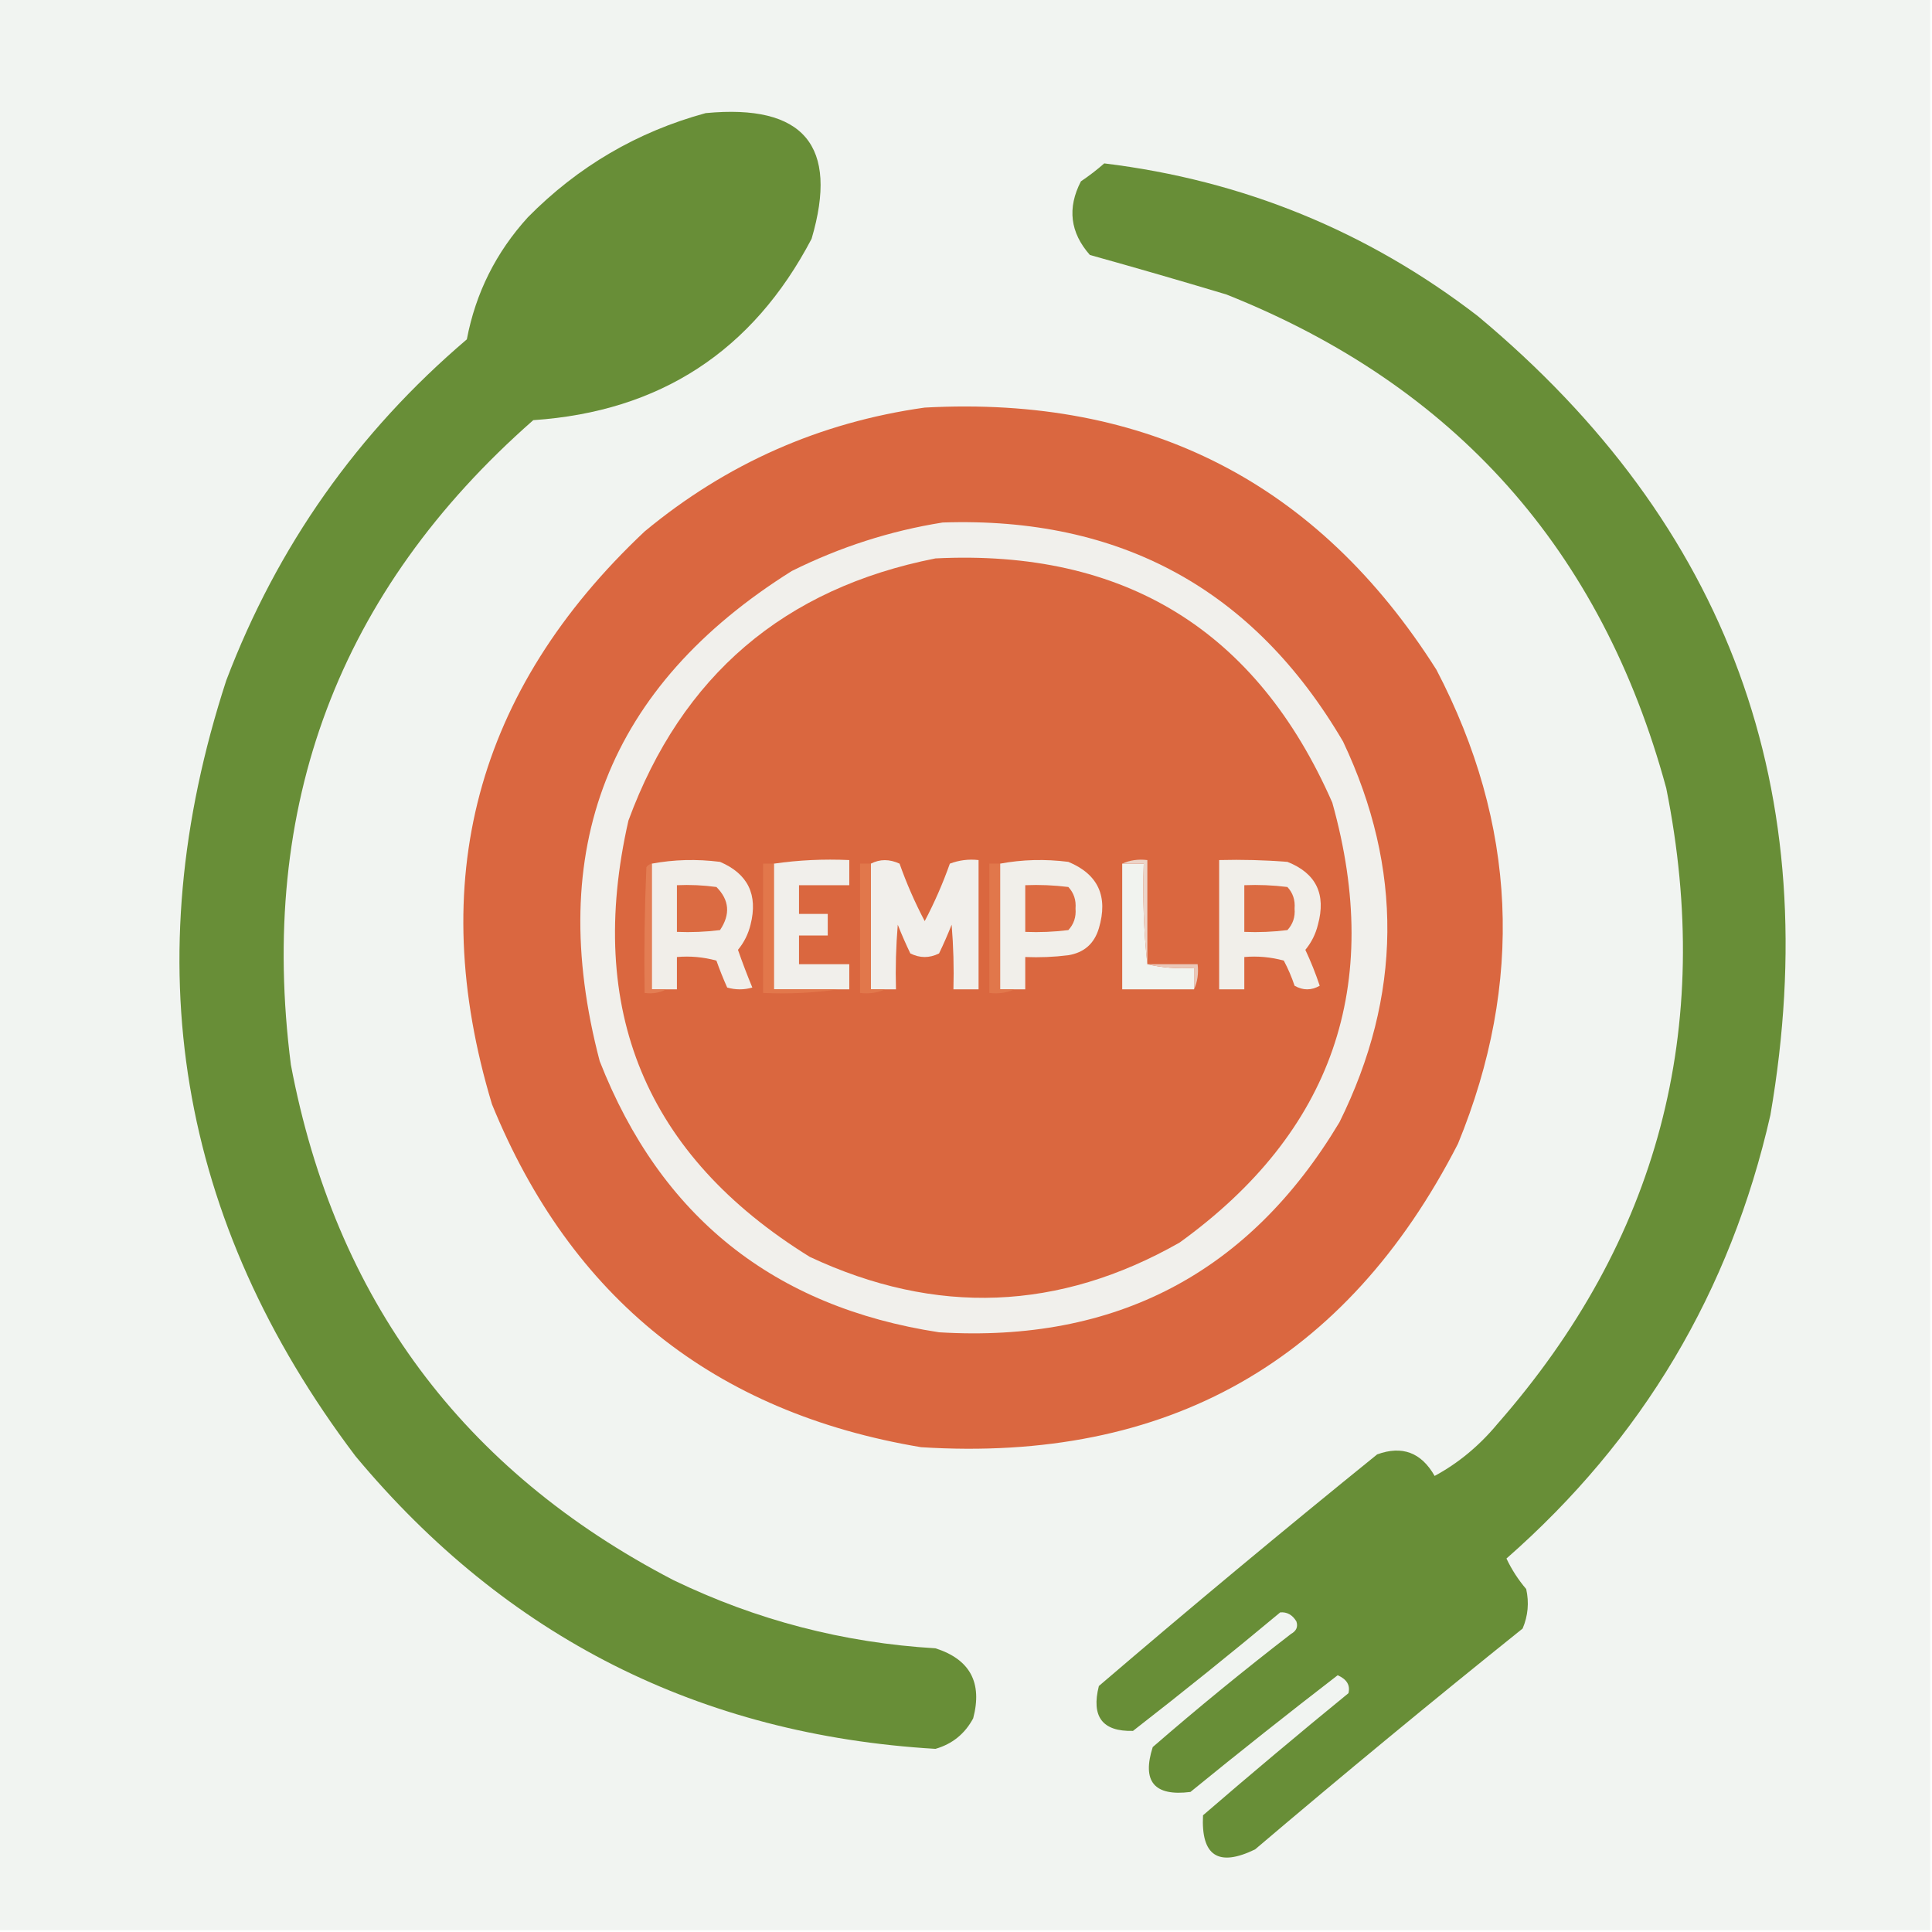
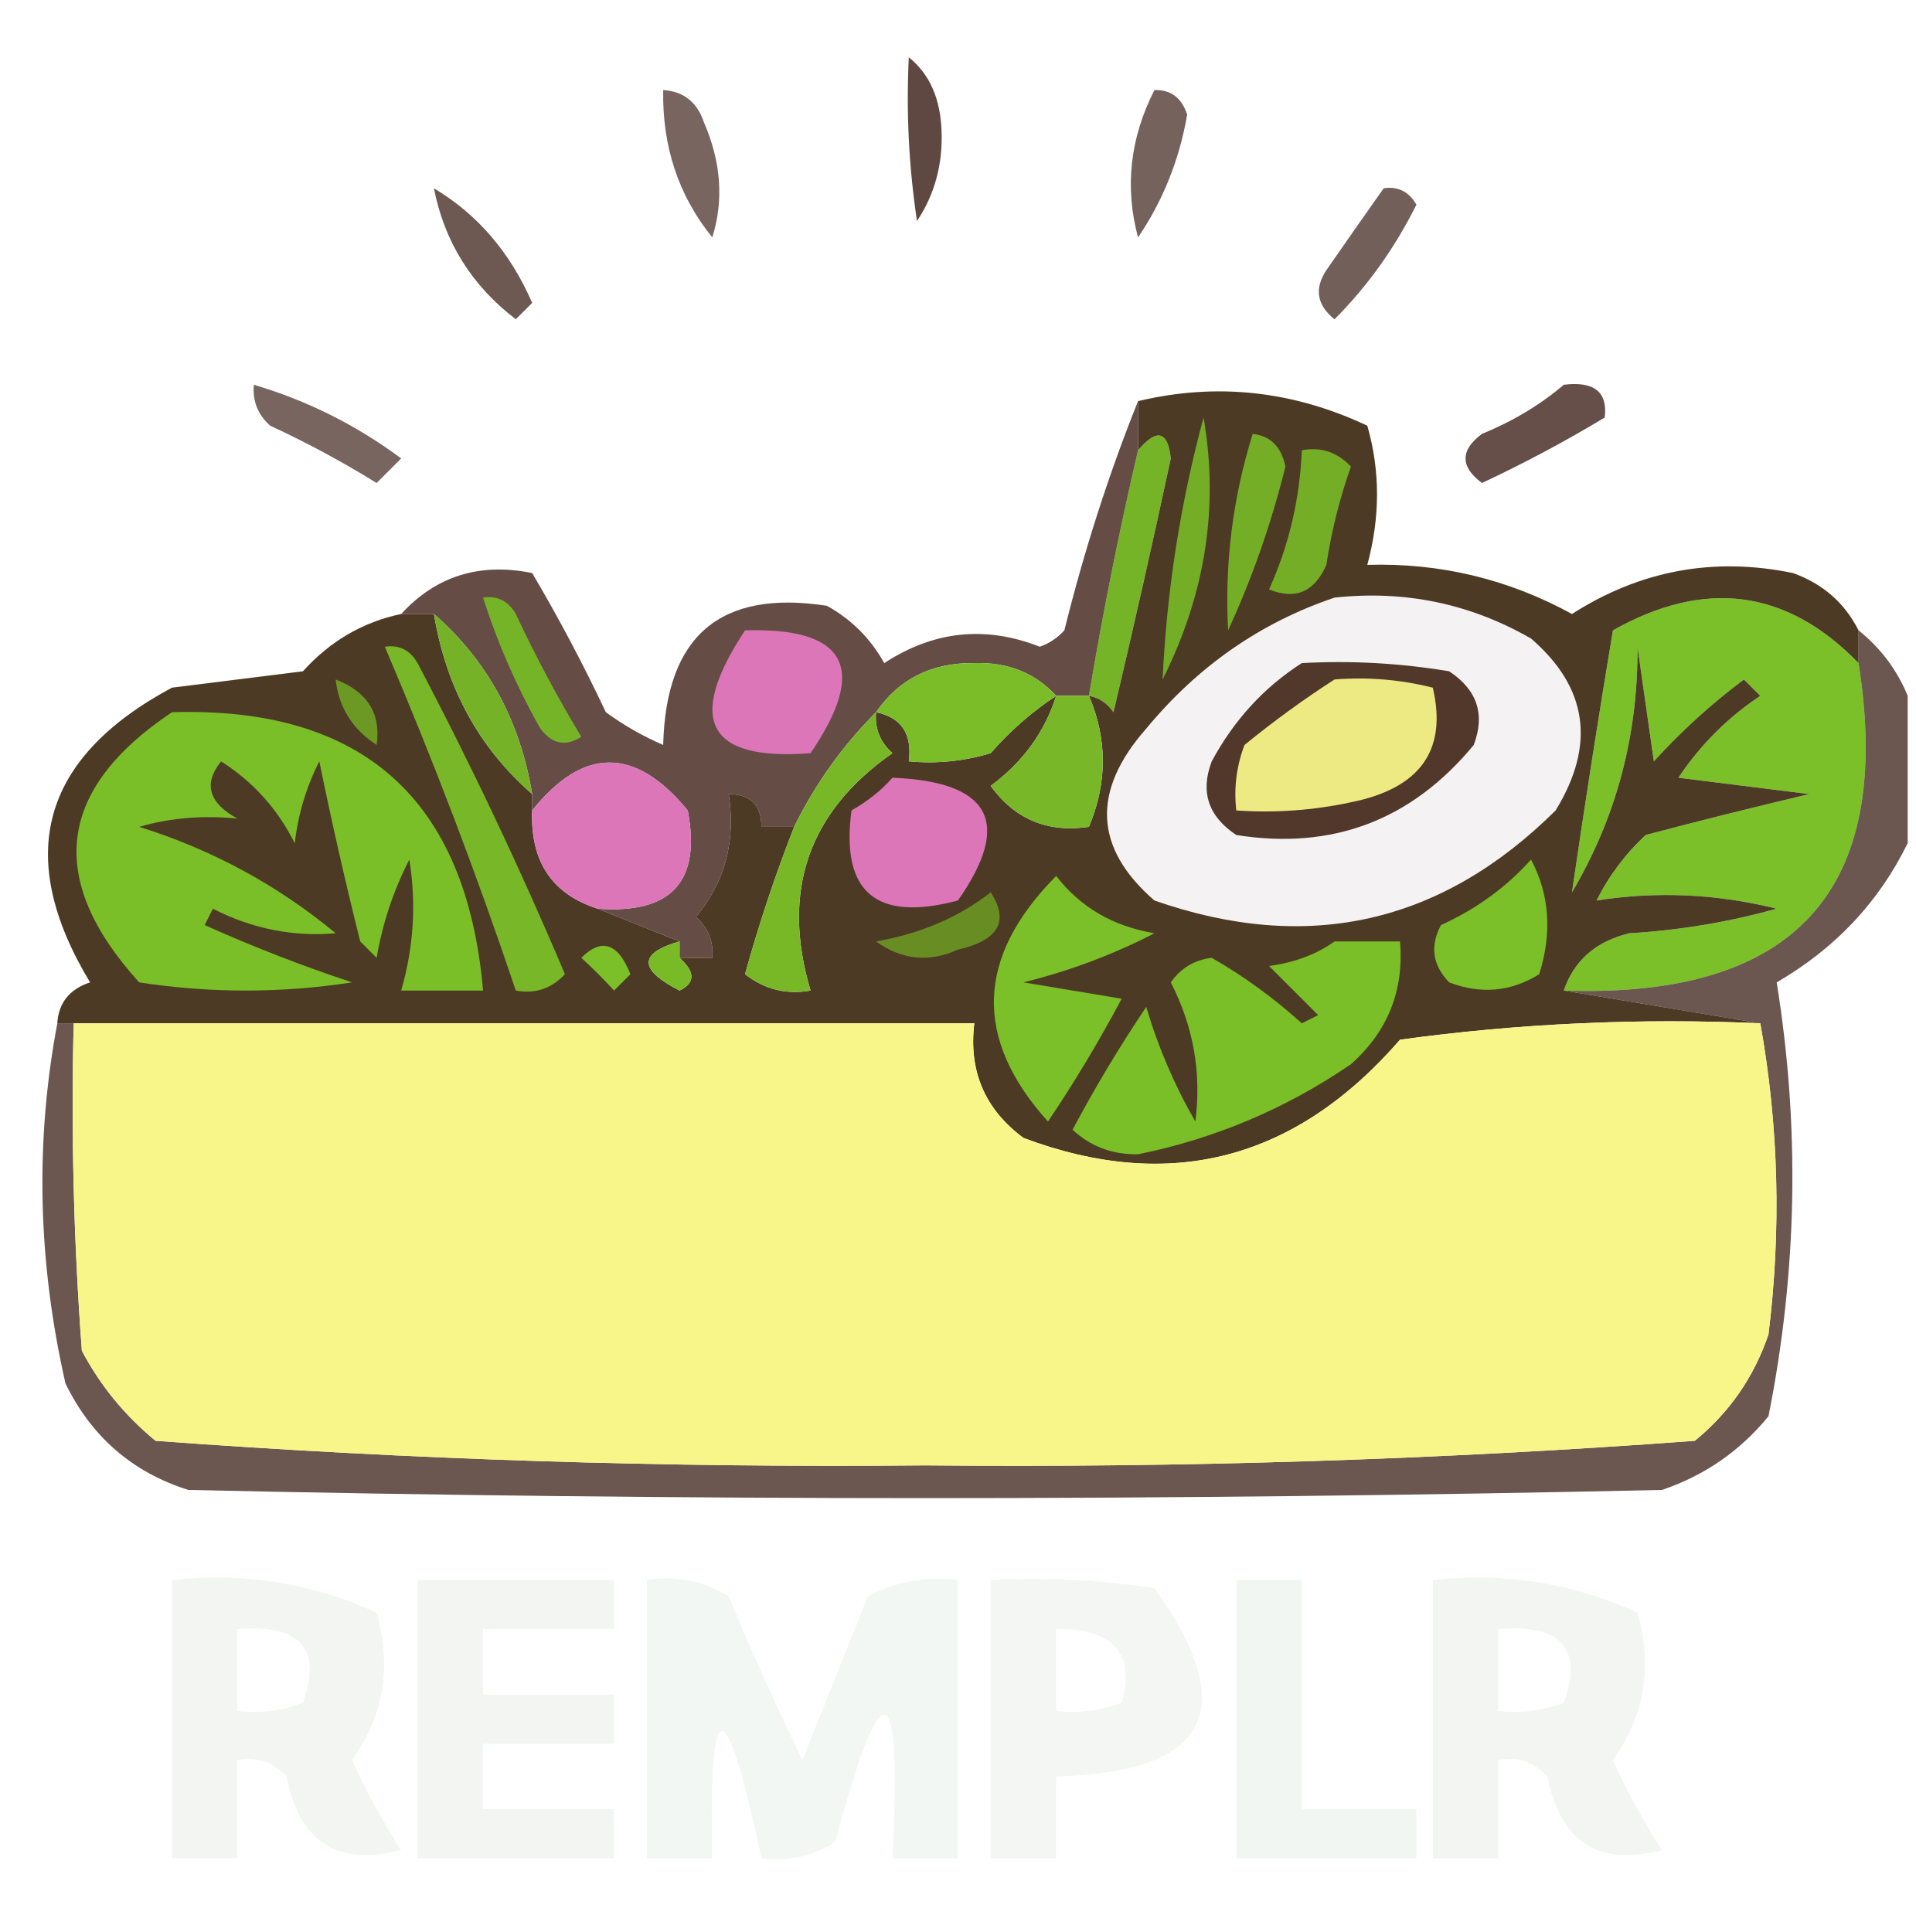
- <svg xmlns="http://www.w3.org/2000/svg" version="1.1" width="538px" height="538px" style="shape-rendering:geometricPrecision; text-rendering:geometricPrecision; image-rendering:optimizeQuality; fill-rule:evenodd; clip-rule:evenodd">
+ <svg xmlns="http://www.w3.org/2000/svg" version="1.1" width="117px" height="118px" style="shape-rendering:geometricPrecision; text-rendering:geometricPrecision; image-rendering:optimizeQuality; fill-rule:evenodd; clip-rule:evenodd">
  <g>
-     <path style="opacity:1" fill="#f1f4f1" d="M -0.5,-0.5 C 178.833,-0.5 358.167,-0.5 537.5,-0.5C 537.5,178.833 537.5,358.167 537.5,537.5C 358.167,537.5 178.833,537.5 -0.5,537.5C -0.5,358.167 -0.5,178.833 -0.5,-0.5 Z" />
+     <path style="opacity:0.811" fill="#3a1e16" d="M 55.5,3.5 C 56.765,4.514 57.431,6.014 57.5,8C 57.577,10.051 57.077,11.884 56,13.5C 55.502,10.183 55.335,6.85 55.5,3.5 Z" />
  </g>
  <g>
-     <path style="opacity:1" fill="#688e37" d="M 196.5,31.5 C 223.819,28.892 233.652,40.559 226,66.5C 209.581,97.792 183.747,114.626 148.5,117C 94.283,164.622 71.783,224.455 81,296.5C 93.318,361.674 128.818,409.508 187.5,440C 210.567,451.147 234.9,457.481 260.5,459C 270.123,462.073 273.623,468.573 271,478.5C 268.685,482.817 265.185,485.65 260.5,487C 194.873,483.103 141.039,455.936 99,405.5C 49.463,339.919 37.463,267.919 63,189.5C 77.197,152.109 99.531,120.442 130,94.5C 132.457,81.586 138.124,70.253 147,60.5C 160.947,46.368 177.447,36.701 196.5,31.5 Z" />
+     <path style="opacity:0.682" fill="#3a1d15" d="M 40.5,5.5 C 41.75,5.577 42.583,6.244 43,7.5C 44.039,9.901 44.206,12.234 43.5,14.5C 41.441,11.962 40.441,8.962 40.5,5.5 Z" />
  </g>
  <g>
-     <path style="opacity:1" fill="#688e37" d="M 307.5,45.5 C 346.121,50.202 380.788,64.368 411.5,88C 481.358,146.218 508.525,220.384 493,310.5C 481.844,359.646 457.344,400.812 419.5,434C 420.953,437.072 422.787,439.905 425,442.5C 425.837,446.295 425.504,449.961 424,453.5C 398.89,473.642 374.057,494.142 349.5,515C 339.265,519.969 334.432,516.803 335,505.5C 348.354,493.979 361.854,482.645 375.5,471.5C 376.047,469.288 375.047,467.621 372.5,466.5C 358.689,477.143 345.023,487.976 331.5,499C 321.43,500.267 317.93,496.101 321,486.5C 333.543,475.622 346.376,465.122 359.5,455C 361.007,454.163 361.507,452.996 361,451.5C 359.887,449.671 358.387,448.837 356.5,449C 343.016,460.24 329.35,471.24 315.5,482C 306.996,482.22 303.83,478.053 306,469.5C 331.517,447.653 357.35,426.153 383.5,405C 390.454,402.47 395.787,404.47 399.5,411C 406.079,407.454 411.912,402.62 417,396.5C 461.756,345.448 477.423,286.448 464,219.5C 445.998,153.173 405.164,107.339 341.5,82C 328.871,78.207 316.204,74.541 303.5,71C 297.992,64.766 297.159,57.933 301,50.5C 303.326,48.934 305.492,47.268 307.5,45.5 Z" />
+     <path style="opacity:0.699" fill="#391e15" d="M 70.5,5.5 C 71.497,5.47 72.164,5.97 72.5,7C 72.026,9.749 71.026,12.249 69.5,14.5C 68.674,11.438 69.007,8.438 70.5,5.5 Z" />
  </g>
  <g>
-     <path style="opacity:1" fill="#da6740" d="M 257.5,113.5 C 319.514,110.118 367.014,134.451 400,186.5C 422.441,229.506 424.441,273.506 406,318.5C 374.882,379.157 325.049,407.323 256.5,403C 198.871,393.365 159.038,361.532 137,307.5C 118.303,245.448 132.47,192.281 179.5,148C 202.269,129.114 228.269,117.614 257.5,113.5 Z" />
+     <path style="opacity:0.736" fill="#3a1e15" d="M 26.5,11.5 C 29.163,13.089 31.163,15.422 32.5,18.5C 32.167,18.833 31.833,19.167 31.5,19.5C 28.807,17.441 27.14,14.774 26.5,11.5 Z" />
  </g>
  <g>
-     <path style="opacity:1" fill="#f1f0ec" d="M 262.5,145.5 C 312.009,143.828 349.175,164.161 374,206.5C 390.774,241.938 390.441,277.272 373,312.5C 347.866,354.488 310.699,373.988 261.5,371C 215.465,363.96 183.965,338.793 167,295.5C 151.518,236.568 169.351,191.068 220.5,159C 233.942,152.315 247.942,147.815 262.5,145.5 Z" />
+     <path style="opacity:0.709" fill="#391e15" d="M 84.5,11.5 C 85.376,11.369 86.043,11.703 86.5,12.5C 85.189,15.135 83.522,17.469 81.5,19.5C 80.417,18.635 80.251,17.635 81,16.5C 82.176,14.804 83.343,13.138 84.5,11.5 Z" />
  </g>
  <g>
-     <path style="opacity:1" fill="#da673f" d="M 260.5,155.5 C 313.117,152.877 349.95,175.543 371,223.5C 385.256,274.405 371.09,315.238 328.5,346C 294.934,365.107 260.601,366.44 225.5,350C 179.838,321.72 163.004,281.22 175,228.5C 189.847,188.152 218.347,163.819 260.5,155.5 Z" />
+     <path style="opacity:0.681" fill="#3a1e15" d="M 15.5,23.5 C 18.757,24.462 21.757,25.962 24.5,28C 24,28.5 23.5,29 23,29.5C 20.913,28.206 18.746,27.04 16.5,26C 15.748,25.329 15.414,24.496 15.5,23.5 Z" />
  </g>
  <g>
-     <path style="opacity:1" fill="#f1eee9" d="M 185.5,275.5 C 184.167,275.5 182.833,275.5 181.5,275.5C 181.5,263.833 181.5,252.167 181.5,240.5C 187.653,239.347 193.986,239.18 200.5,240C 208.285,243.328 211.118,249.161 209,257.5C 208.361,260.112 207.194,262.446 205.5,264.5C 206.74,268.056 208.073,271.556 209.5,275C 207.167,275.667 204.833,275.667 202.5,275C 201.407,272.557 200.407,270.057 199.5,267.5C 195.893,266.511 192.226,266.177 188.5,266.5C 188.5,269.5 188.5,272.5 188.5,275.5C 187.5,275.5 186.5,275.5 185.5,275.5 Z" />
+     <path style="opacity:0.779" fill="#3b1e15" d="M 95.5,23.5 C 97.355,23.272 98.188,23.939 98,25.5C 95.579,26.961 93.079,28.294 90.5,29.5C 89.167,28.5 89.167,27.5 90.5,26.5C 92.396,25.726 94.063,24.726 95.5,23.5 Z" />
  </g>
  <g>
-     <path style="opacity:1" fill="#f1efeb" d="M 233.5,275.5 C 227.5,275.5 221.5,275.5 215.5,275.5C 215.5,263.833 215.5,252.167 215.5,240.5C 222.313,239.509 229.313,239.175 236.5,239.5C 236.5,241.833 236.5,244.167 236.5,246.5C 231.833,246.5 227.167,246.5 222.5,246.5C 222.5,249.167 222.5,251.833 222.5,254.5C 225.167,254.5 227.833,254.5 230.5,254.5C 230.5,256.5 230.5,258.5 230.5,260.5C 227.833,260.5 225.167,260.5 222.5,260.5C 222.5,263.167 222.5,265.833 222.5,268.5C 227.167,268.5 231.833,268.5 236.5,268.5C 236.5,270.833 236.5,273.167 236.5,275.5C 235.5,275.5 234.5,275.5 233.5,275.5 Z" />
+     <path style="opacity:1" fill="#76b427" d="M 66.5,42.5 C 67.341,37.468 68.341,32.468 69.5,27.5C 70.65,26.15 71.317,26.316 71.5,28C 70.386,33.183 69.22,38.349 68,43.5C 67.617,42.944 67.117,42.611 66.5,42.5 Z" />
  </g>
  <g>
-     <path style="opacity:1" fill="#f1efeb" d="M 246.5,275.5 C 245.167,275.5 243.833,275.5 242.5,275.5C 242.5,263.833 242.5,252.167 242.5,240.5C 245.024,239.2 247.691,239.2 250.5,240.5C 252.447,246.009 254.78,251.342 257.5,256.5C 260.22,251.342 262.553,246.009 264.5,240.5C 267.086,239.52 269.753,239.187 272.5,239.5C 272.5,251.5 272.5,263.5 272.5,275.5C 270.167,275.5 267.833,275.5 265.5,275.5C 265.666,269.491 265.499,263.491 265,257.5C 263.931,260.208 262.764,262.875 261.5,265.5C 258.833,266.833 256.167,266.833 253.5,265.5C 252.236,262.875 251.069,260.208 250,257.5C 249.501,263.491 249.334,269.491 249.5,275.5C 248.5,275.5 247.5,275.5 246.5,275.5 Z" />
+     <path style="opacity:1" fill="#7bc028" d="M 113.5,40.5 C 115.684,54.323 109.684,60.99 95.5,60.5C 96.122,58.665 97.456,57.498 99.5,57C 102.553,56.821 105.553,56.321 108.5,55.5C 104.834,54.589 101.168,54.422 97.5,55C 98.257,53.488 99.257,52.154 100.5,51C 103.818,50.121 107.152,49.288 110.5,48.5C 107.833,48.167 105.167,47.833 102.5,47.5C 103.833,45.5 105.5,43.833 107.5,42.5C 107.167,42.167 106.833,41.833 106.5,41.5C 104.517,42.982 102.684,44.649 101,46.5C 100.667,44.167 100.333,41.833 100,39.5C 100.038,44.923 98.704,49.923 96,54.5C 96.764,49.247 97.597,43.914 98.5,38.5C 104.13,35.328 109.13,35.994 113.5,40.5 Z" />
  </g>
  <g>
-     <path style="opacity:1" fill="#f1efea" d="M 282.5,275.5 C 281.167,275.5 279.833,275.5 278.5,275.5C 278.5,263.833 278.5,252.167 278.5,240.5C 284.653,239.347 290.986,239.18 297.5,240C 305.806,243.454 308.639,249.62 306,258.5C 304.73,262.77 301.896,265.27 297.5,266C 293.514,266.499 289.514,266.666 285.5,266.5C 285.5,269.5 285.5,272.5 285.5,275.5C 284.5,275.5 283.5,275.5 282.5,275.5 Z" />
+     <path style="opacity:0.8" fill="#3e2118" d="M 69.5,24.5 C 69.5,25.5 69.5,26.5 69.5,27.5C 68.341,32.468 67.341,37.468 66.5,42.5C 65.833,42.5 65.167,42.5 64.5,42.5C 63.223,41.102 61.557,40.436 59.5,40.5C 56.898,40.467 54.898,41.467 53.5,43.5C 51.453,45.55 49.786,47.883 48.5,50.5C 47.833,50.5 47.167,50.5 46.5,50.5C 46.5,49.167 45.833,48.5 44.5,48.5C 44.945,51.365 44.279,53.865 42.5,56C 43.252,56.671 43.586,57.504 43.5,58.5C 42.833,58.5 42.167,58.5 41.5,58.5C 41.5,58.167 41.5,57.833 41.5,57.5C 39.833,56.833 38.167,56.167 36.5,55.5C 41,55.836 42.833,53.836 42,49.5C 38.792,45.599 35.626,45.599 32.5,49.5C 32.5,49.167 32.5,48.833 32.5,48.5C 31.756,44.003 29.756,40.336 26.5,37.5C 25.833,37.5 25.167,37.5 24.5,37.5C 26.625,35.182 29.291,34.348 32.5,35C 34.127,37.754 35.627,40.587 37,43.5C 38.085,44.293 39.252,44.96 40.5,45.5C 40.666,38.828 44,35.995 50.5,37C 52,37.833 53.167,39 54,40.5C 57.016,38.528 60.182,38.195 63.5,39.5C 64.086,39.291 64.586,38.957 65,38.5C 66.212,33.62 67.712,28.953 69.5,24.5 Z" />
  </g>
  <g>
-     <path style="opacity:1" fill="#f1f3ef" d="M 312.5,240.5 C 314.5,240.5 316.5,240.5 318.5,240.5C 318.173,250.015 318.506,259.348 319.5,268.5C 323.634,269.485 327.968,269.818 332.5,269.5C 332.5,271.5 332.5,273.5 332.5,275.5C 325.833,275.5 319.167,275.5 312.5,275.5C 312.5,263.833 312.5,252.167 312.5,240.5 Z" />
+     <path style="opacity:1" fill="#76b427" d="M 29.5,36.5 C 30.376,36.369 31.043,36.703 31.5,37.5C 32.706,40.079 34.039,42.579 35.5,45C 34.551,45.617 33.718,45.451 33,44.5C 31.546,41.929 30.38,39.262 29.5,36.5 Z" />
  </g>
  <g>
-     <path style="opacity:1" fill="#ecd4c8" d="M 312.5,240.5 C 314.607,239.532 316.941,239.198 319.5,239.5C 319.5,249.167 319.5,258.833 319.5,268.5C 318.506,259.348 318.173,250.015 318.5,240.5C 316.5,240.5 314.5,240.5 312.5,240.5 Z" />
+     <path style="opacity:0.962" fill="#47331d" d="M 113.5,38.5 C 113.5,39.167 113.5,39.833 113.5,40.5C 109.13,35.994 104.13,35.328 98.5,38.5C 97.597,43.914 96.764,49.247 96,54.5C 98.704,49.923 100.038,44.923 100,39.5C 100.333,41.833 100.667,44.167 101,46.5C 102.684,44.649 104.517,42.982 106.5,41.5C 106.833,41.833 107.167,42.167 107.5,42.5C 105.5,43.833 103.833,45.5 102.5,47.5C 105.167,47.833 107.833,48.167 110.5,48.5C 107.152,49.288 103.818,50.121 100.5,51C 99.257,52.154 98.257,53.488 97.5,55C 101.168,54.422 104.834,54.589 108.5,55.5C 105.553,56.321 102.553,56.821 99.5,57C 97.456,57.498 96.122,58.665 95.5,60.5C 99.5,61.167 103.5,61.833 107.5,62.5C 100.137,62.169 92.803,62.503 85.5,63.5C 79.113,70.858 71.446,72.858 62.5,69.5C 60.146,67.754 59.146,65.421 59.5,62.5C 41.167,62.5 22.833,62.5 4.5,62.5C 4.167,62.5 3.833,62.5 3.5,62.5C 3.577,61.25 4.244,60.417 5.5,60C 0.847,52.289 2.513,46.289 10.5,42C 13.167,41.667 15.833,41.333 18.5,41C 20.159,39.158 22.159,37.992 24.5,37.5C 25.167,37.5 25.833,37.5 26.5,37.5C 27.244,41.997 29.244,45.664 32.5,48.5C 32.5,48.833 32.5,49.167 32.5,49.5C 32.375,52.608 33.708,54.608 36.5,55.5C 38.167,56.167 39.833,56.833 41.5,57.5C 38.988,58.216 38.988,59.216 41.5,60.5C 42.463,60.03 42.463,59.364 41.5,58.5C 42.167,58.5 42.833,58.5 43.5,58.5C 44.795,56.021 45.795,53.354 46.5,50.5C 47.167,50.5 47.833,50.5 48.5,50.5C 47.351,53.422 46.351,56.422 45.5,59.5C 46.689,60.429 48.022,60.762 49.5,60.5C 47.691,54.427 49.357,49.594 54.5,46C 53.748,45.329 53.414,44.496 53.5,43.5C 55.048,43.821 55.715,44.821 55.5,46.5C 57.199,46.66 58.866,46.493 60.5,46C 61.705,44.624 63.038,43.458 64.5,42.5C 63.797,44.716 62.464,46.549 60.5,48C 61.978,50.039 63.978,50.872 66.5,50.5C 67.63,47.803 67.63,45.137 66.5,42.5C 67.117,42.611 67.617,42.944 68,43.5C 69.22,38.349 70.386,33.183 71.5,28C 71.317,26.316 70.65,26.15 69.5,27.5C 69.5,26.5 69.5,25.5 69.5,24.5C 74.278,23.357 78.945,23.857 83.5,26C 84.291,28.75 84.291,31.583 83.5,34.5C 87.933,34.366 92.099,35.366 96,37.5C 100.162,34.834 104.662,34.001 109.5,35C 111.324,35.66 112.657,36.827 113.5,38.5 Z M 44.5,48.5 C 45.833,48.5 46.5,49.167 46.5,50.5C 45.795,53.354 44.795,56.021 43.5,58.5C 43.586,57.504 43.252,56.671 42.5,56C 44.279,53.865 44.945,51.365 44.5,48.5 Z" />
  </g>
  <g>
-     <path style="opacity:1" fill="#f1efea" d="M 339.5,239.5 C 345.842,239.334 352.175,239.5 358.5,240C 366.499,243.167 369.333,249.001 367,257.5C 366.361,260.112 365.194,262.446 363.5,264.5C 365.029,267.754 366.362,271.087 367.5,274.5C 365.167,275.833 362.833,275.833 360.5,274.5C 359.695,272.085 358.695,269.751 357.5,267.5C 353.893,266.511 350.226,266.177 346.5,266.5C 346.5,269.5 346.5,272.5 346.5,275.5C 344.167,275.5 341.833,275.5 339.5,275.5C 339.5,263.5 339.5,251.5 339.5,239.5 Z" />
+     <path style="opacity:1" fill="#7bc028" d="M 93.5,52.5 C 94.629,54.628 94.796,56.962 94,59.5C 92.274,60.576 90.441,60.743 88.5,60C 87.483,58.95 87.316,57.784 88,56.5C 90.167,55.512 92,54.179 93.5,52.5 Z" />
  </g>
  <g>
-     <path style="opacity:1" fill="#e37d53" d="M 181.5,240.5 C 181.5,252.167 181.5,263.833 181.5,275.5C 182.833,275.5 184.167,275.5 185.5,275.5C 183.735,276.461 181.735,276.795 179.5,276.5C 179.333,264.829 179.5,253.162 180,241.5C 180.383,240.944 180.883,240.611 181.5,240.5 Z" />
+     <path style="opacity:1" fill="#dd75b9" d="M 54.5,47.5 C 60.501,47.741 61.834,50.241 58.5,55C 53.502,56.33 51.336,54.496 52,49.5C 52.995,48.934 53.828,48.267 54.5,47.5 Z" />
  </g>
  <g>
-     <path style="opacity:1" fill="#e2774b" d="M 215.5,240.5 C 215.5,252.167 215.5,263.833 215.5,275.5C 221.5,275.5 227.5,275.5 233.5,275.5C 226.687,276.491 219.687,276.825 212.5,276.5C 212.5,264.5 212.5,252.5 212.5,240.5C 213.5,240.5 214.5,240.5 215.5,240.5 Z" />
+     <path style="opacity:1" fill="#dd75b9" d="M 36.5,55.5 C 33.708,54.608 32.375,52.608 32.5,49.5C 35.626,45.599 38.792,45.599 42,49.5C 42.833,53.836 41,55.836 36.5,55.5 Z" />
  </g>
  <g>
-     <path style="opacity:1" fill="#e1774b" d="M 242.5,240.5 C 242.5,252.167 242.5,263.833 242.5,275.5C 243.833,275.5 245.167,275.5 246.5,275.5C 244.393,276.468 242.059,276.802 239.5,276.5C 239.5,264.5 239.5,252.5 239.5,240.5C 240.5,240.5 241.5,240.5 242.5,240.5 Z" />
+     <path style="opacity:1" fill="#78b727" d="M 23.5,39.5 C 24.376,39.369 25.043,39.703 25.5,40.5C 28.773,46.712 31.773,53.046 34.5,59.5C 33.675,60.386 32.675,60.719 31.5,60.5C 29.111,53.39 26.444,46.39 23.5,39.5 Z" />
  </g>
  <g>
-     <path style="opacity:1" fill="#e1774b" d="M 278.5,240.5 C 278.5,252.167 278.5,263.833 278.5,275.5C 279.833,275.5 281.167,275.5 282.5,275.5C 280.393,276.468 278.059,276.802 275.5,276.5C 275.5,264.5 275.5,252.5 275.5,240.5C 276.5,240.5 277.5,240.5 278.5,240.5 Z" />
+     <path style="opacity:1" fill="#78b727" d="M 64.5,42.5 C 65.167,42.5 65.833,42.5 66.5,42.5C 67.63,45.137 67.63,47.803 66.5,50.5C 63.978,50.872 61.978,50.039 60.5,48C 62.464,46.549 63.797,44.716 64.5,42.5 Z" />
  </g>
  <g>
-     <path style="opacity:1" fill="#db6b42" d="M 188.5,246.5 C 192.182,246.335 195.848,246.501 199.5,247C 203.107,250.616 203.441,254.616 200.5,259C 196.514,259.499 192.514,259.666 188.5,259.5C 188.5,255.167 188.5,250.833 188.5,246.5 Z" />
+     <path style="opacity:1" fill="#6c9924" d="M 20.5,41.5 C 22.446,42.254 23.279,43.588 23,45.5C 21.519,44.529 20.685,43.196 20.5,41.5 Z" />
  </g>
  <g>
-     <path style="opacity:1" fill="#dc6b42" d="M 285.5,246.5 C 289.514,246.334 293.514,246.501 297.5,247C 299.028,248.648 299.695,250.648 299.5,253C 299.695,255.352 299.028,257.352 297.5,259C 293.514,259.499 289.514,259.666 285.5,259.5C 285.5,255.167 285.5,250.833 285.5,246.5 Z" />
+     <path style="opacity:1" fill="#7bbf28" d="M 10.5,43.5 C 22.148,43.145 28.481,48.811 29.5,60.5C 27.833,60.5 26.167,60.5 24.5,60.5C 25.263,57.859 25.43,55.192 25,52.5C 24.027,54.392 23.36,56.392 23,58.5C 22.667,58.167 22.333,57.833 22,57.5C 21.086,53.858 20.253,50.191 19.5,46.5C 18.702,48.078 18.202,49.744 18,51.5C 16.959,49.415 15.459,47.748 13.5,46.5C 12.406,47.868 12.74,49.035 14.5,50C 12.413,49.782 10.413,49.949 8.5,50.5C 12.942,51.887 16.942,54.054 20.5,57C 17.89,57.224 15.389,56.724 13,55.5C 12.833,55.833 12.667,56.167 12.5,56.5C 15.432,57.818 18.432,58.984 21.5,60C 17.167,60.667 12.833,60.667 8.5,60C 2.799,53.711 3.465,48.211 10.5,43.5 Z" />
  </g>
  <g>
-     <path style="opacity:1" fill="#db6b42" d="M 346.5,246.5 C 350.514,246.334 354.514,246.501 358.5,247C 360.028,248.648 360.695,250.648 360.5,253C 360.695,255.352 360.028,257.352 358.5,259C 354.514,259.499 350.514,259.666 346.5,259.5C 346.5,255.167 346.5,250.833 346.5,246.5 Z" />
+     <path style="opacity:1" fill="#7abd28" d="M 64.5,42.5 C 63.038,43.458 61.705,44.624 60.5,46C 58.866,46.493 57.199,46.66 55.5,46.5C 55.715,44.821 55.048,43.821 53.5,43.5C 54.898,41.467 56.898,40.467 59.5,40.5C 61.557,40.436 63.223,41.102 64.5,42.5 Z" />
  </g>
  <g>
-     <path style="opacity:1" fill="#eac8b9" d="M 319.5,268.5 C 324.167,268.5 328.833,268.5 333.5,268.5C 333.802,271.059 333.468,273.393 332.5,275.5C 332.5,273.5 332.5,271.5 332.5,269.5C 327.968,269.818 323.634,269.485 319.5,268.5 Z" />
+     <path style="opacity:1" fill="#dd75b9" d="M 45.5,38.5 C 51.704,38.314 53.037,40.814 49.5,46C 43.202,46.495 41.868,43.995 45.5,38.5 Z" />
+   </g>
+   <g>
+     <path style="opacity:1" fill="#75b227" d="M 26.5,37.5 C 29.756,40.336 31.756,44.003 32.5,48.5C 29.244,45.664 27.244,41.997 26.5,37.5 Z" />
+   </g>
+   <g>
+     <path style="opacity:1" fill="#f4f2f2" d="M 81.5,36.5 C 85.792,36.035 89.792,36.868 93.5,39C 96.961,41.987 97.461,45.487 95,49.5C 88.013,56.433 79.847,58.267 70.5,55C 66.813,51.804 66.647,48.304 70,44.5C 73.15,40.689 76.983,38.023 81.5,36.5 Z" />
+   </g>
+   <g>
+     <path style="opacity:1" fill="#51382b" d="M 79.5,40.5 C 82.518,40.335 85.518,40.502 88.5,41C 90.211,42.133 90.711,43.633 90,45.5C 86.205,50.098 81.372,51.931 75.5,51C 73.789,49.867 73.289,48.367 74,46.5C 75.36,43.977 77.193,41.977 79.5,40.5 Z" />
+   </g>
+   <g>
+     <path style="opacity:1" fill="#eeea83" d="M 81.5,41.5 C 83.527,41.338 85.527,41.505 87.5,42C 88.396,45.818 86.729,48.151 82.5,49C 80.19,49.497 77.857,49.663 75.5,49.5C 75.343,48.127 75.51,46.793 76,45.5C 77.812,44.023 79.645,42.69 81.5,41.5 Z" />
+   </g>
+   <g>
+     <path style="opacity:1" fill="#74ad26" d="M 73.5,25.5 C 74.448,30.959 73.615,36.292 71,41.5C 71.249,36.086 72.082,30.753 73.5,25.5 Z" />
+   </g>
+   <g>
+     <path style="opacity:1" fill="#74ad26" d="M 79.5,27.5 C 80.675,27.281 81.675,27.614 82.5,28.5C 81.811,30.444 81.311,32.444 81,34.5C 80.275,36.158 79.108,36.658 77.5,36C 78.713,33.313 79.38,30.48 79.5,27.5 Z" />
+   </g>
+   <g>
+     <path style="opacity:1" fill="#74ae26" d="M 76.5,26.5 C 77.586,26.62 78.253,27.287 78.5,28.5C 77.632,31.99 76.466,35.323 75,38.5C 74.779,34.43 75.279,30.43 76.5,26.5 Z" />
+   </g>
+   <g>
+     <path style="opacity:1" fill="#78b827" d="M 53.5,43.5 C 53.414,44.496 53.748,45.329 54.5,46C 49.357,49.594 47.691,54.427 49.5,60.5C 48.022,60.762 46.689,60.429 45.5,59.5C 46.351,56.422 47.351,53.422 48.5,50.5C 49.786,47.883 51.453,45.55 53.5,43.5 Z" />
+   </g>
+   <g>
+     <path style="opacity:1" fill="#7bc028" d="M 35.5,58.5 C 36.743,57.263 37.743,57.596 38.5,59.5C 38.167,59.833 37.833,60.167 37.5,60.5C 36.818,59.757 36.151,59.091 35.5,58.5 Z" />
+   </g>
+   <g>
+     <path style="opacity:1" fill="#688e23" d="M 60.5,54.5 C 61.65,56.267 60.983,57.433 58.5,58C 56.741,58.797 55.075,58.631 53.5,57.5C 56.217,57.026 58.55,56.026 60.5,54.5 Z" />
+   </g>
+   <g>
+     <path style="opacity:1" fill="#7abe28" d="M 81.5,57.5 C 82.833,57.5 84.167,57.5 85.5,57.5C 85.747,60.505 84.747,63.005 82.5,65C 78.545,67.708 74.212,69.541 69.5,70.5C 67.933,70.523 66.6,70.023 65.5,69C 66.874,66.417 68.374,63.917 70,61.5C 70.725,63.949 71.725,66.283 73,68.5C 73.383,65.527 72.883,62.694 71.5,60C 72.108,59.13 72.941,58.63 74,58.5C 75.963,59.625 77.796,60.959 79.5,62.5C 79.833,62.333 80.167,62.167 80.5,62C 79.5,61 78.5,60 77.5,59C 79.058,58.79 80.391,58.29 81.5,57.5 Z" />
+   </g>
+   <g>
+     <path style="opacity:1" fill="#79bb27" d="M 41.5,57.5 C 41.5,57.833 41.5,58.167 41.5,58.5C 42.463,59.364 42.463,60.03 41.5,60.5C 38.988,59.216 38.988,58.216 41.5,57.5 Z" />
+   </g>
+   <g>
+     <path style="opacity:1" fill="#7bc028" d="M 64.5,53.5 C 65.975,55.41 67.975,56.576 70.5,57C 67.994,58.298 65.327,59.298 62.5,60C 64.5,60.333 66.5,60.667 68.5,61C 67.126,63.583 65.626,66.083 64,68.5C 59.434,63.44 59.601,58.44 64.5,53.5 Z" />
+   </g>
+   <g>
+     <path style="opacity:0.751" fill="#3b1f16" d="M 113.5,38.5 C 114.857,39.59 115.857,40.924 116.5,42.5C 116.5,45.5 116.5,48.5 116.5,51.5C 114.744,55.093 112.077,57.926 108.5,60C 109.928,68.832 109.762,77.666 108,86.5C 106.269,88.617 104.102,90.117 101.5,91C 71.5,91.667 41.5,91.667 11.5,91C 8.087,89.923 5.587,87.756 4,84.5C 2.304,77.055 2.137,69.722 3.5,62.5C 3.833,62.5 4.167,62.5 4.5,62.5C 4.334,69.175 4.5,75.842 5,82.5C 6.122,84.624 7.622,86.457 9.5,88C 25.078,89.152 40.744,89.652 56.5,89.5C 72.256,89.652 87.922,89.152 103.5,88C 105.617,86.269 107.117,84.102 108,81.5C 108.79,75.085 108.624,68.752 107.5,62.5C 103.5,61.833 99.5,61.167 95.5,60.5C 109.684,60.99 115.684,54.323 113.5,40.5C 113.5,39.833 113.5,39.167 113.5,38.5 Z" />
+   </g>
+   <g>
+     <path style="opacity:1" fill="#f9f689" d="M 4.5,62.5 C 22.833,62.5 41.167,62.5 59.5,62.5C 59.146,65.421 60.146,67.754 62.5,69.5C 71.446,72.858 79.113,70.858 85.5,63.5C 92.803,62.503 100.137,62.169 107.5,62.5C 108.624,68.752 108.79,75.085 108,81.5C 107.117,84.102 105.617,86.269 103.5,88C 87.922,89.152 72.256,89.652 56.5,89.5C 40.744,89.652 25.078,89.152 9.5,88C 7.622,86.457 6.122,84.624 5,82.5C 4.5,75.842 4.334,69.175 4.5,62.5 Z" />
+   </g>
+   <g>
+     <path style="opacity:0.875" fill="#f1f4f1" d="M 10.5,96.5 C 14.911,96.021 19.078,96.688 23,98.5C 23.936,101.792 23.436,104.792 21.5,107.5C 22.373,109.413 23.373,111.247 24.5,113C 20.616,114.006 18.282,112.506 17.5,108.5C 16.675,107.614 15.675,107.281 14.5,107.5C 14.5,109.5 14.5,111.5 14.5,113.5C 13.167,113.5 11.833,113.5 10.5,113.5C 10.5,107.833 10.5,102.167 10.5,96.5 Z M 14.5,99.5 C 18.343,99.191 19.676,100.691 18.5,104C 17.207,104.49 15.873,104.657 14.5,104.5C 14.5,102.833 14.5,101.167 14.5,99.5 Z" />
+   </g>
+   <g>
+     <path style="opacity:0.888" fill="#f1f4f2" d="M 25.5,96.5 C 29.5,96.5 33.5,96.5 37.5,96.5C 37.5,97.5 37.5,98.5 37.5,99.5C 34.833,99.5 32.167,99.5 29.5,99.5C 29.5,100.833 29.5,102.167 29.5,103.5C 32.167,103.5 34.833,103.5 37.5,103.5C 37.5,104.5 37.5,105.5 37.5,106.5C 34.833,106.5 32.167,106.5 29.5,106.5C 29.5,107.833 29.5,109.167 29.5,110.5C 32.167,110.5 34.833,110.5 37.5,110.5C 37.5,111.5 37.5,112.5 37.5,113.5C 33.5,113.5 29.5,113.5 25.5,113.5C 25.5,107.833 25.5,102.167 25.5,96.5 Z" />
+   </g>
+   <g>
+     <path style="opacity:0.833" fill="#f1f5f2" d="M 39.5,96.5 C 41.288,96.215 42.955,96.548 44.5,97.5C 45.903,100.875 47.403,104.209 49,107.5C 50.333,104.167 51.667,100.833 53,97.5C 54.7,96.594 56.533,96.261 58.5,96.5C 58.5,102.167 58.5,107.833 58.5,113.5C 57.167,113.5 55.833,113.5 54.5,113.5C 55.065,102.15 53.898,101.816 51,112.5C 49.644,113.38 48.144,113.714 46.5,113.5C 44.283,103.116 43.283,103.116 43.5,113.5C 42.167,113.5 40.833,113.5 39.5,113.5C 39.5,107.833 39.5,102.167 39.5,96.5 Z" />
+   </g>
+   <g>
+     <path style="opacity:0.801" fill="#f1f4f1" d="M 60.5,96.5 C 63.85,96.335 67.183,96.502 70.5,97C 75.823,104.426 73.823,108.259 64.5,108.5C 64.5,110.167 64.5,111.833 64.5,113.5C 63.167,113.5 61.833,113.5 60.5,113.5C 60.5,107.833 60.5,102.167 60.5,96.5 Z M 64.5,99.5 C 67.998,99.478 69.331,100.978 68.5,104C 67.207,104.49 65.873,104.657 64.5,104.5C 64.5,102.833 64.5,101.167 64.5,99.5 Z" />
+   </g>
+   <g>
+     <path style="opacity:0.889" fill="#f0f5f2" d="M 75.5,96.5 C 76.833,96.5 78.167,96.5 79.5,96.5C 79.5,101.167 79.5,105.833 79.5,110.5C 81.833,110.5 84.167,110.5 86.5,110.5C 86.5,111.5 86.5,112.5 86.5,113.5C 82.833,113.5 79.167,113.5 75.5,113.5C 75.5,107.833 75.5,102.167 75.5,96.5 Z" />
+   </g>
+   <g>
+     <path style="opacity:0.875" fill="#f1f4f1" d="M 87.5,96.5 C 91.911,96.021 96.078,96.688 100,98.5C 100.936,101.792 100.436,104.792 98.5,107.5C 99.373,109.413 100.373,111.247 101.5,113C 97.616,114.006 95.282,112.506 94.5,108.5C 93.675,107.614 92.675,107.281 91.5,107.5C 91.5,109.5 91.5,111.5 91.5,113.5C 90.167,113.5 88.833,113.5 87.5,113.5C 87.5,107.833 87.5,102.167 87.5,96.5 Z M 91.5,99.5 C 95.343,99.191 96.676,100.691 95.5,104C 94.207,104.49 92.873,104.657 91.5,104.5C 91.5,102.833 91.5,101.167 91.5,99.5 Z" />
  </g>
</svg>
